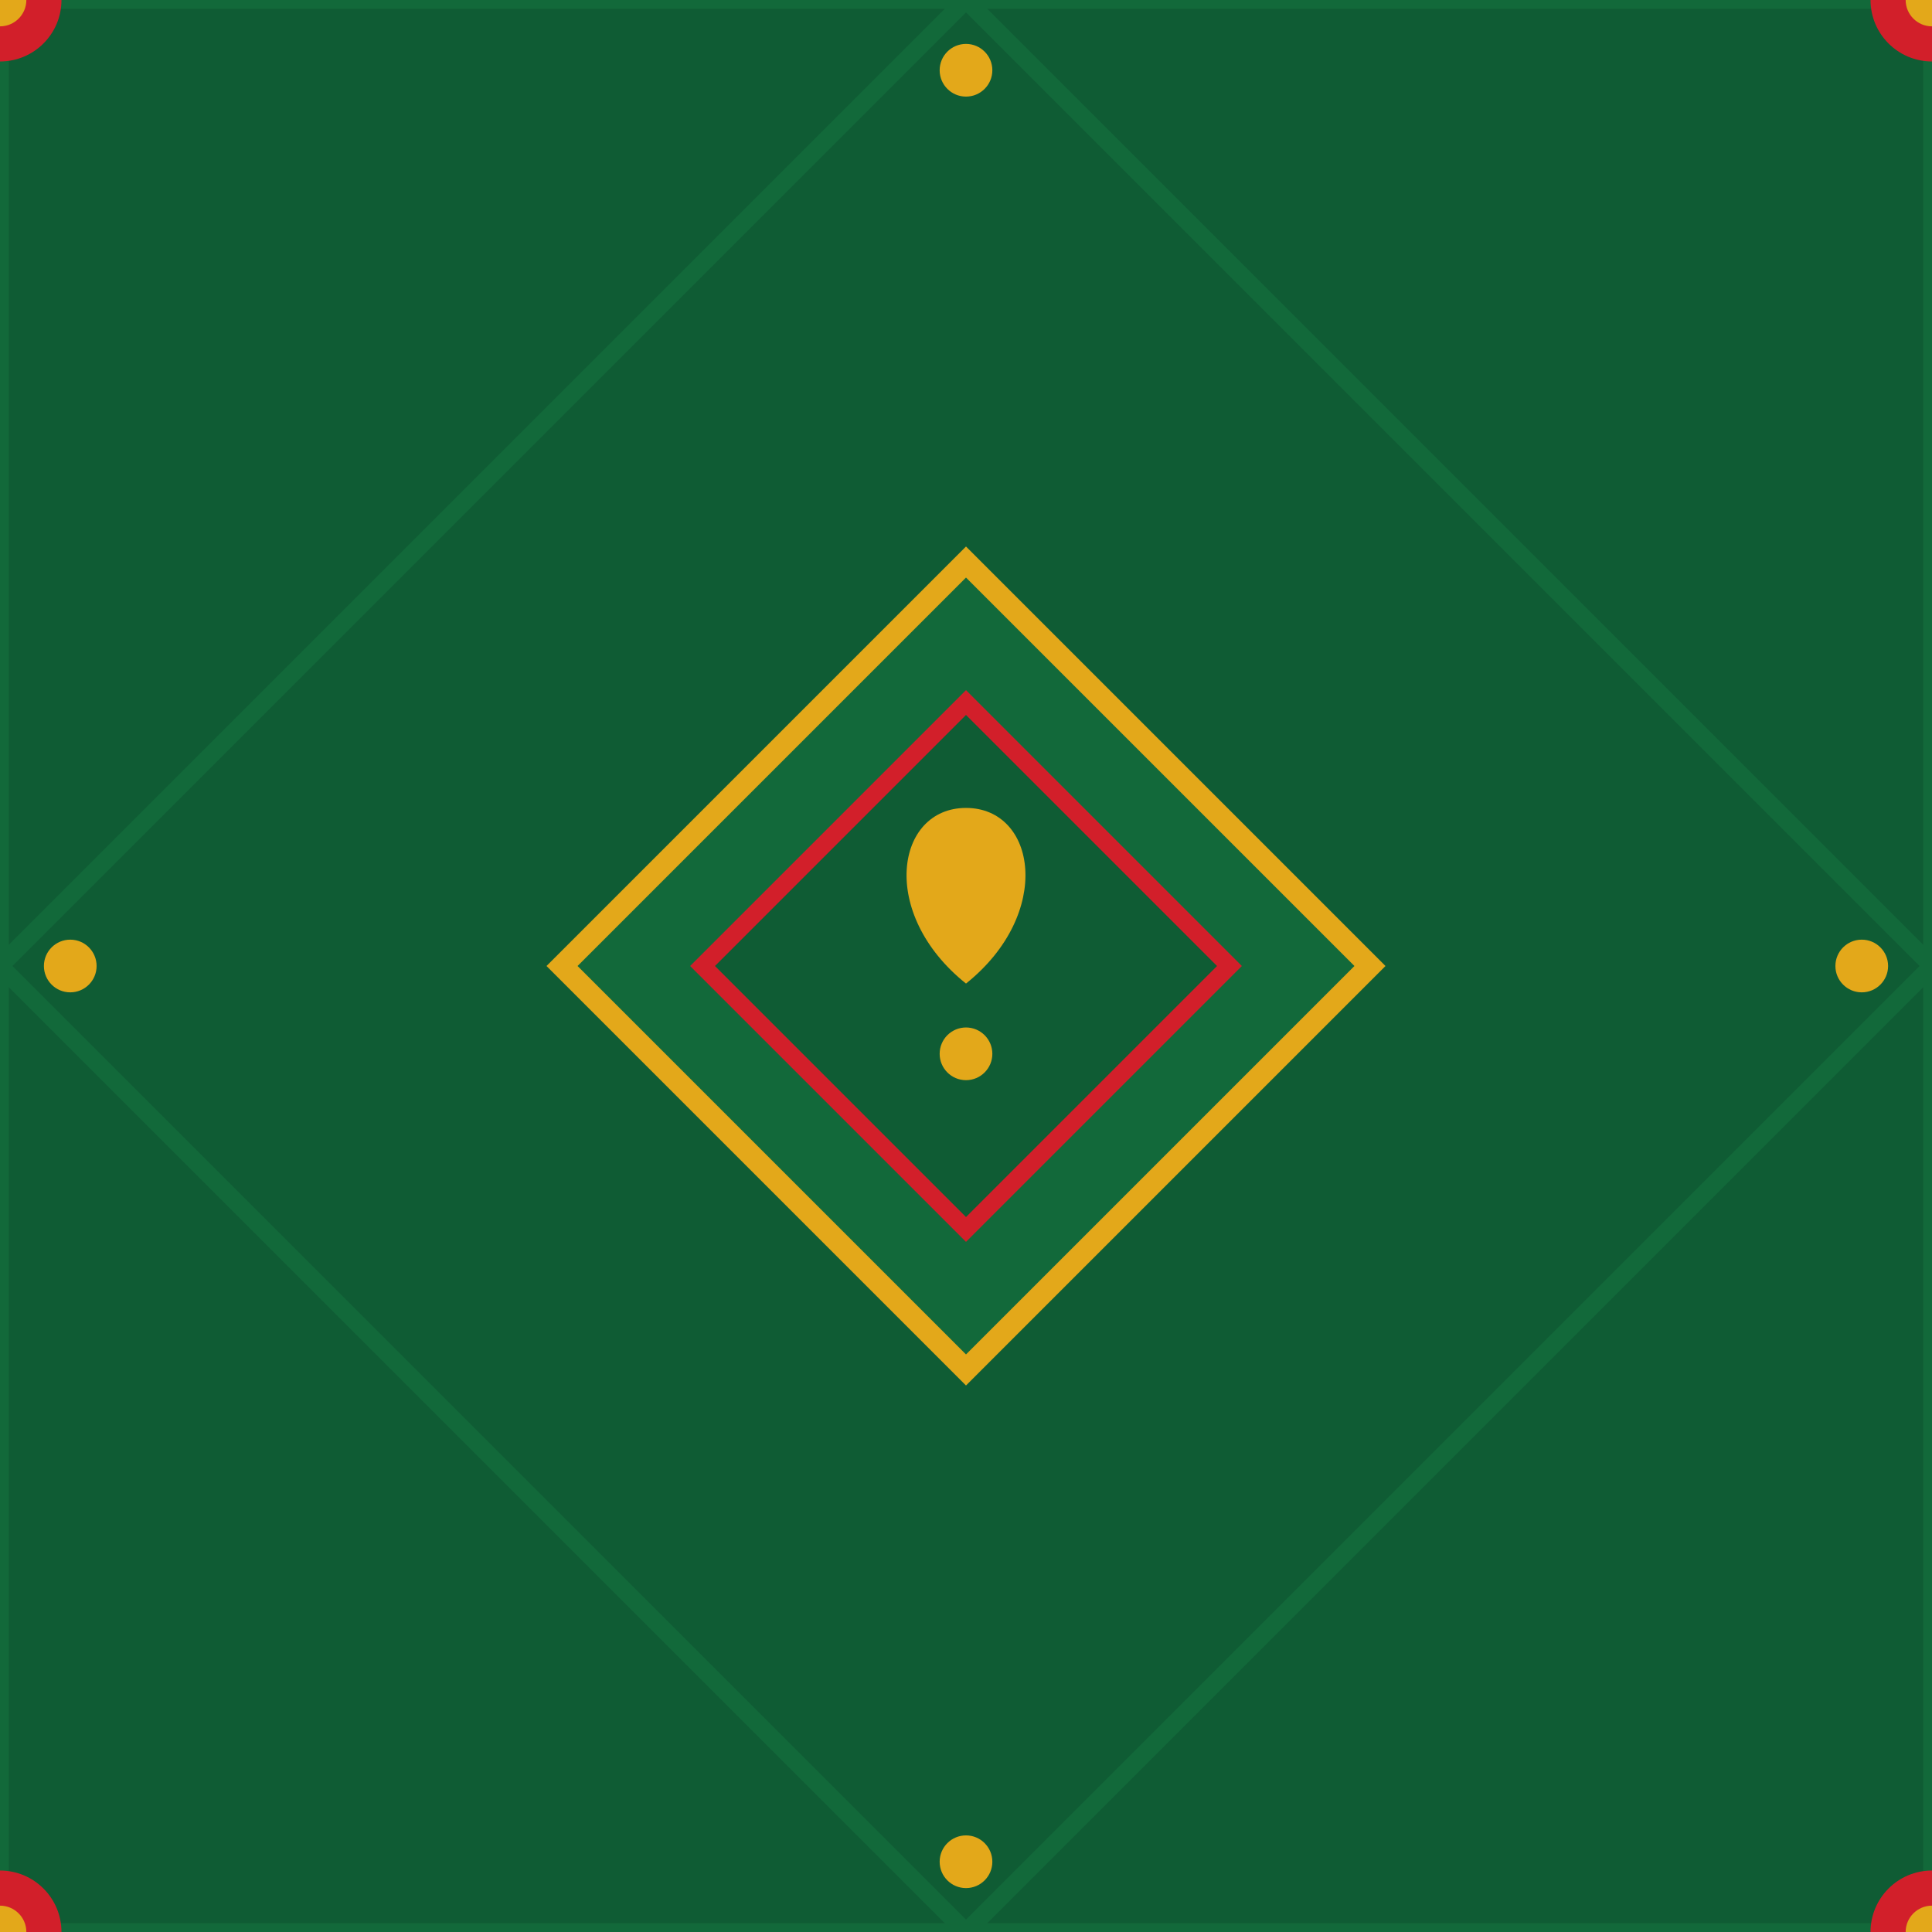
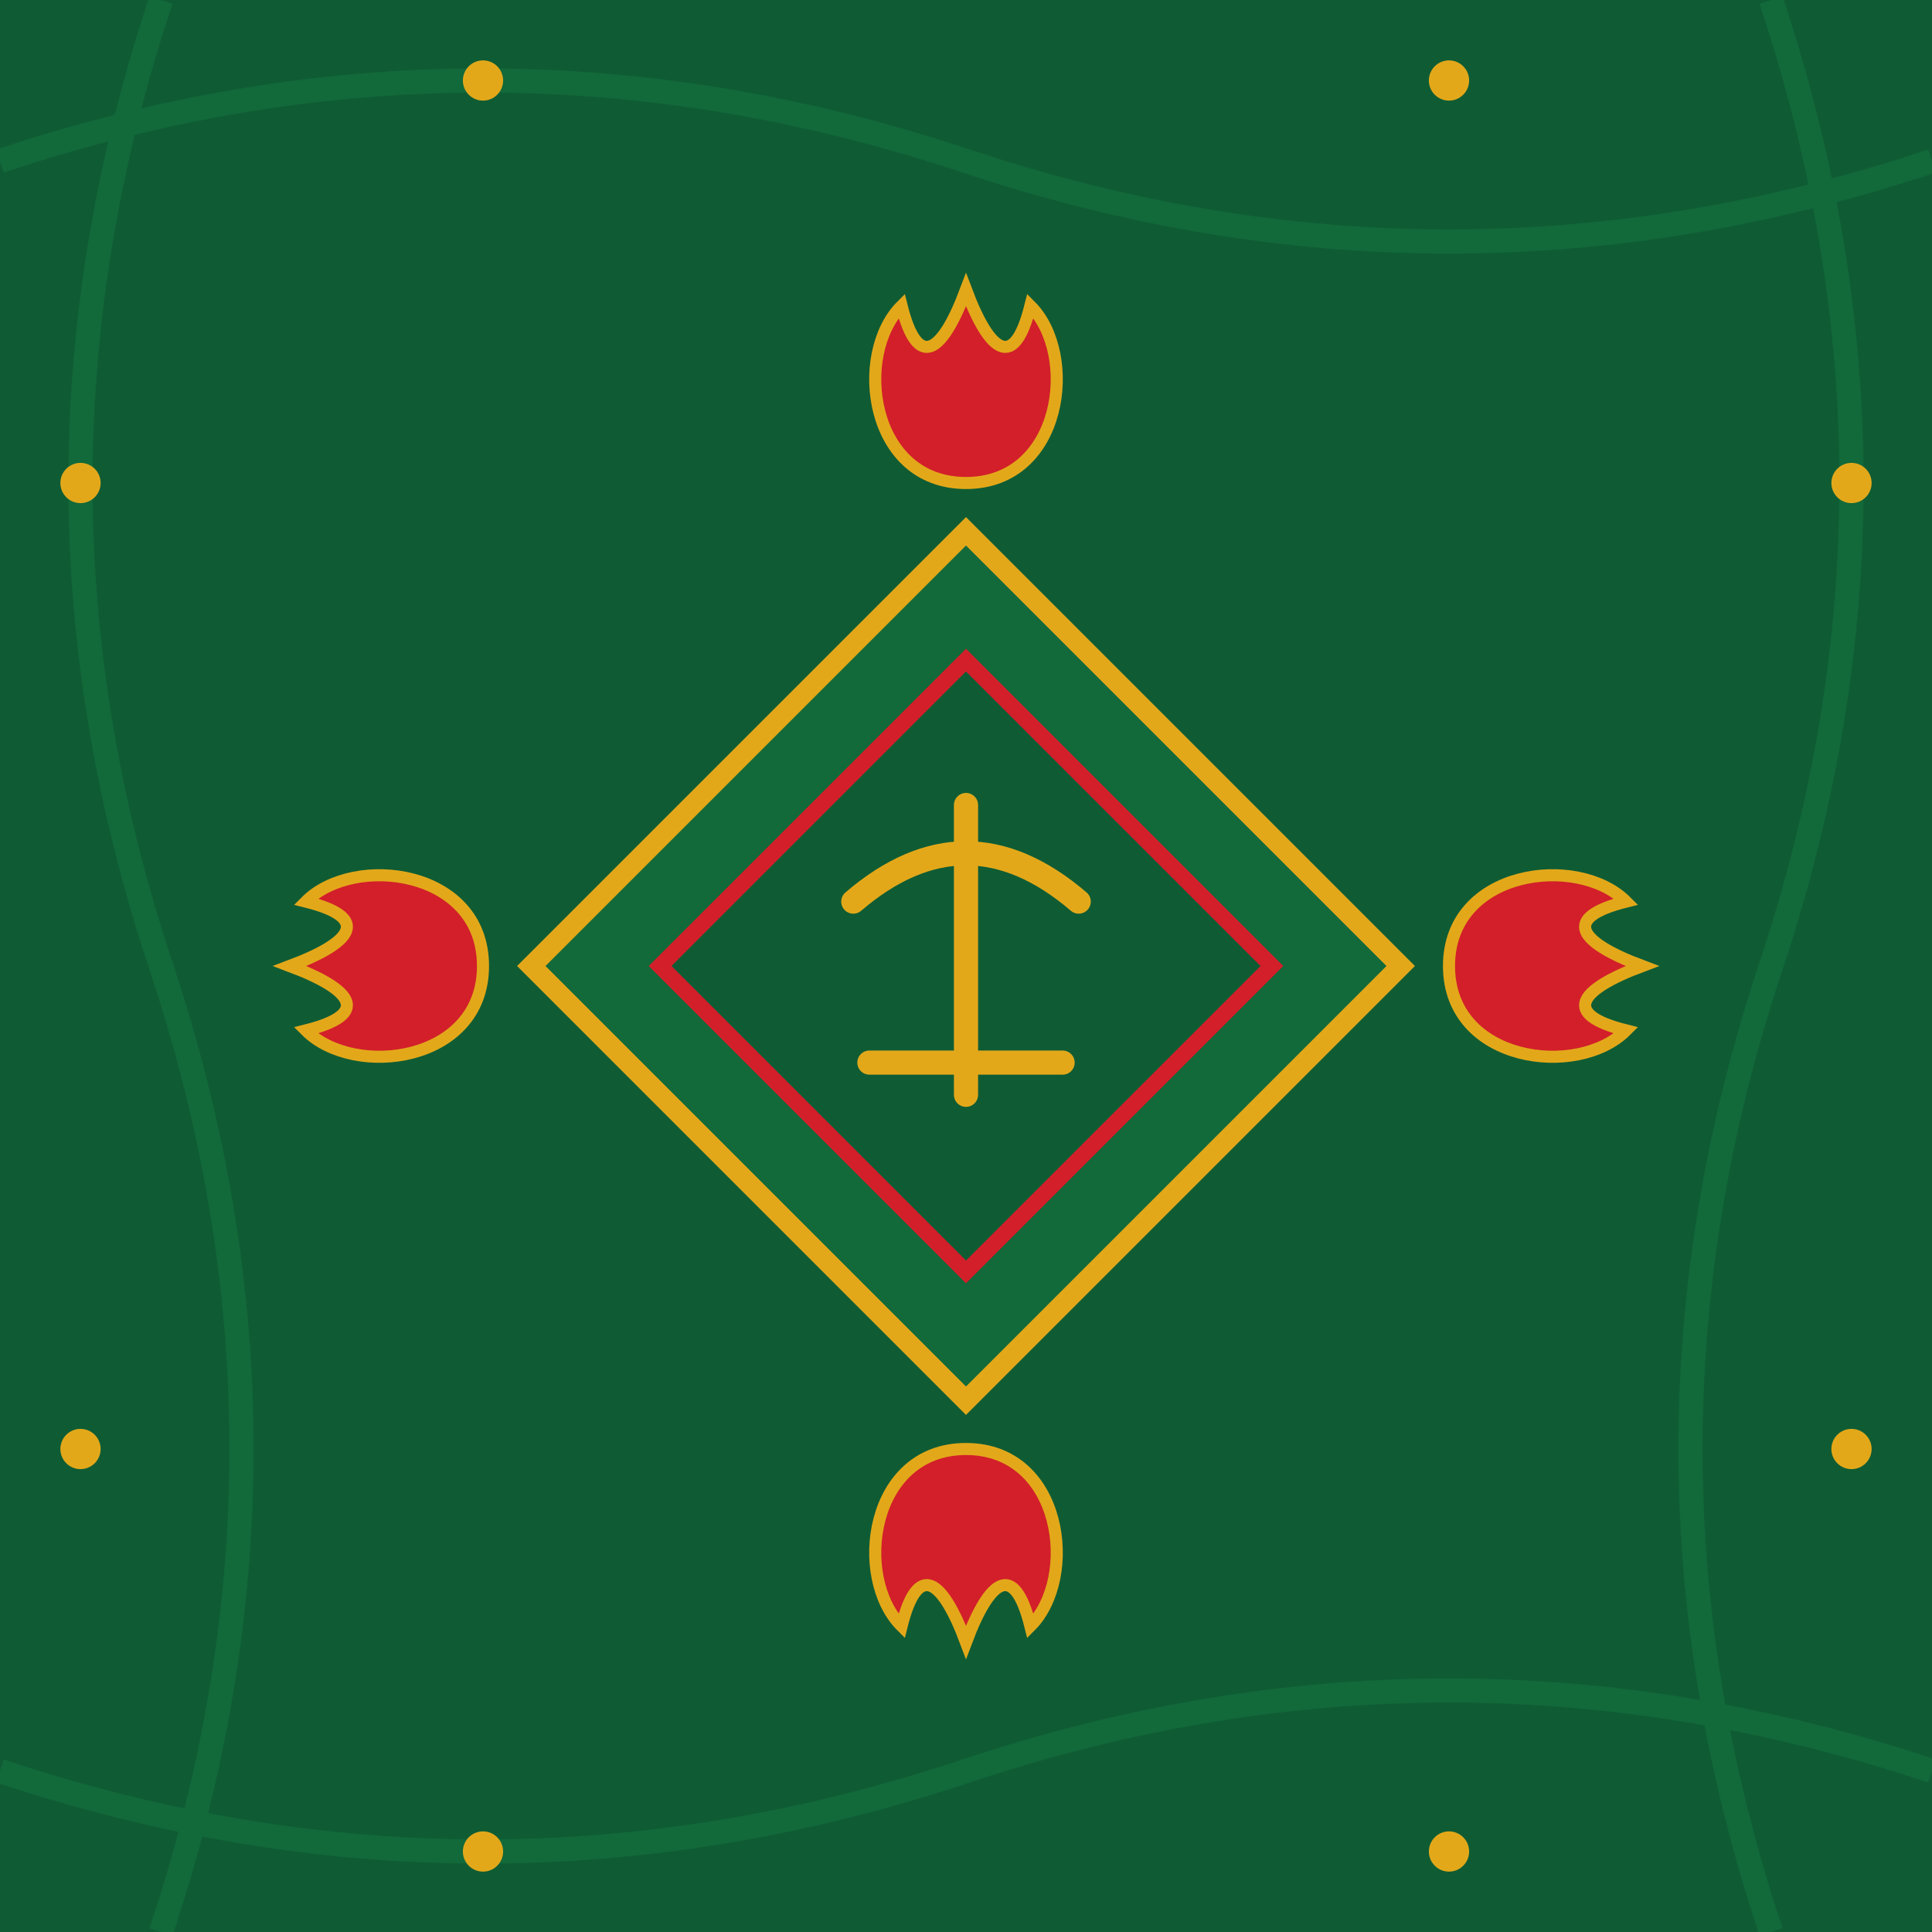
- <svg xmlns="http://www.w3.org/2000/svg" width="220" height="220" viewBox="0 0 220 220">
-   <rect width="220" height="220" fill="#0f5c34" />
-   <g stroke="#12693a" stroke-width="2" fill="none">
-     <path d="M0 110 L110 0 L220 110 L110 220 Z" />
-     <path d="M110 0 L220 0 L220 110 M0 110 L0 220 L110 220 M110 0 L0 0 L0 110 M220 110 L220 220 L110 220" />
+ <svg xmlns="http://www.w3.org/2000/svg" width="240" height="240" viewBox="0 0 240 240">
+   <rect width="240" height="240" fill="#0f5c34" />
+   <g fill="none" stroke="#12693a" stroke-width="3">
+     <path d="M0 20 Q60 0 120 20 T240 20" />
+     <path d="M0 220 Q60 240 120 220 T240 220" />
+     <path d="M20 0 Q0 60 20 120 T20 240" />
+     <path d="M220 0 Q240 60 220 120 T220 240" />
  </g>
-   <g transform="translate(110,110)">
-     <path d="M0 -46 L46 0 L0 46 L-46 0 Z" fill="#12693a" stroke="#e3a81a" stroke-width="2.5" />
-     <path d="M0 -30 L30 0 L0 30 L-30 0 Z" fill="#0f5c34" stroke="#d21f2a" stroke-width="2" />
-     <g fill="#e3a81a">
-       <path d="M0 -18 C -8 -18 -10 -6 0 2 C 10 -6 8 -18 0 -18 Z" />
-       <circle cx="0" cy="10" r="3" />
+   <g fill="#e3a81a">
+     <circle cx="60" cy="10" r="2.5" />
+     <circle cx="180" cy="10" r="2.5" />
+     <circle cx="60" cy="230" r="2.5" />
+     <circle cx="180" cy="230" r="2.5" />
+     <circle cx="10" cy="60" r="2.5" />
+     <circle cx="10" cy="180" r="2.5" />
+     <circle cx="230" cy="60" r="2.5" />
+     <circle cx="230" cy="180" r="2.5" />
+   </g>
+   <g transform="translate(120,120)">
+     <path d="M0 -54 L54 0 L0 54 L-54 0 Z" fill="#12693a" stroke="#e3a81a" stroke-width="2.5" />
+     <path d="M0 -38 L38 0 L0 38 L-38 0 Z" fill="#0f5c34" stroke="#d21f2a" stroke-width="2" />
+     <g stroke="#e3a81a" stroke-width="3" fill="none" stroke-linecap="round">
+       <path d="M0 -20 V 16" />
+       <path d="M-14 -8 Q0 -20 14 -8" />
+       <path d="M-12 12 H 12" />
    </g>
  </g>
-   <g fill="#d21f2a">
-     <circle cx="0" cy="0" r="7" />
-     <circle cx="220" cy="0" r="7" />
-     <circle cx="0" cy="220" r="7" />
-     <circle cx="220" cy="220" r="7" />
-     <circle cx="0" cy="0" r="3" fill="#e3a81a" />
-     <circle cx="220" cy="0" r="3" fill="#e3a81a" />
-     <circle cx="0" cy="220" r="3" fill="#e3a81a" />
-     <circle cx="220" cy="220" r="3" fill="#e3a81a" />
-   </g>
-   <g fill="#e3a81a">
-     <circle cx="110" cy="8" r="3" />
-     <circle cx="110" cy="212" r="3" />
-     <circle cx="8" cy="110" r="3" />
-     <circle cx="212" cy="110" r="3" />
+   <g fill="#d21f2a" stroke="#e3a81a" stroke-width="1.5">
+     <g transform="translate(120,54)">
+       <path d="M0 6 C -12 6 -14 -10 -8 -16 C -6 -8 -3 -10 0 -18 C 3 -10 6 -8 8 -16 C 14 -10 12 6 0 6 Z" />
+     </g>
+     <g transform="translate(120,186) rotate(180)">
+       <path d="M0 6 C -12 6 -14 -10 -8 -16 C -6 -8 -3 -10 0 -18 C 3 -10 6 -8 8 -16 C 14 -10 12 6 0 6 Z" />
+     </g>
+     <g transform="translate(54,120) rotate(-90)">
+       <path d="M0 6 C -12 6 -14 -10 -8 -16 C -6 -8 -3 -10 0 -18 C 3 -10 6 -8 8 -16 C 14 -10 12 6 0 6 Z" />
+     </g>
+     <g transform="translate(186,120) rotate(90)">
+       <path d="M0 6 C -12 6 -14 -10 -8 -16 C -6 -8 -3 -10 0 -18 C 3 -10 6 -8 8 -16 C 14 -10 12 6 0 6 Z" />
+     </g>
  </g>
</svg>
